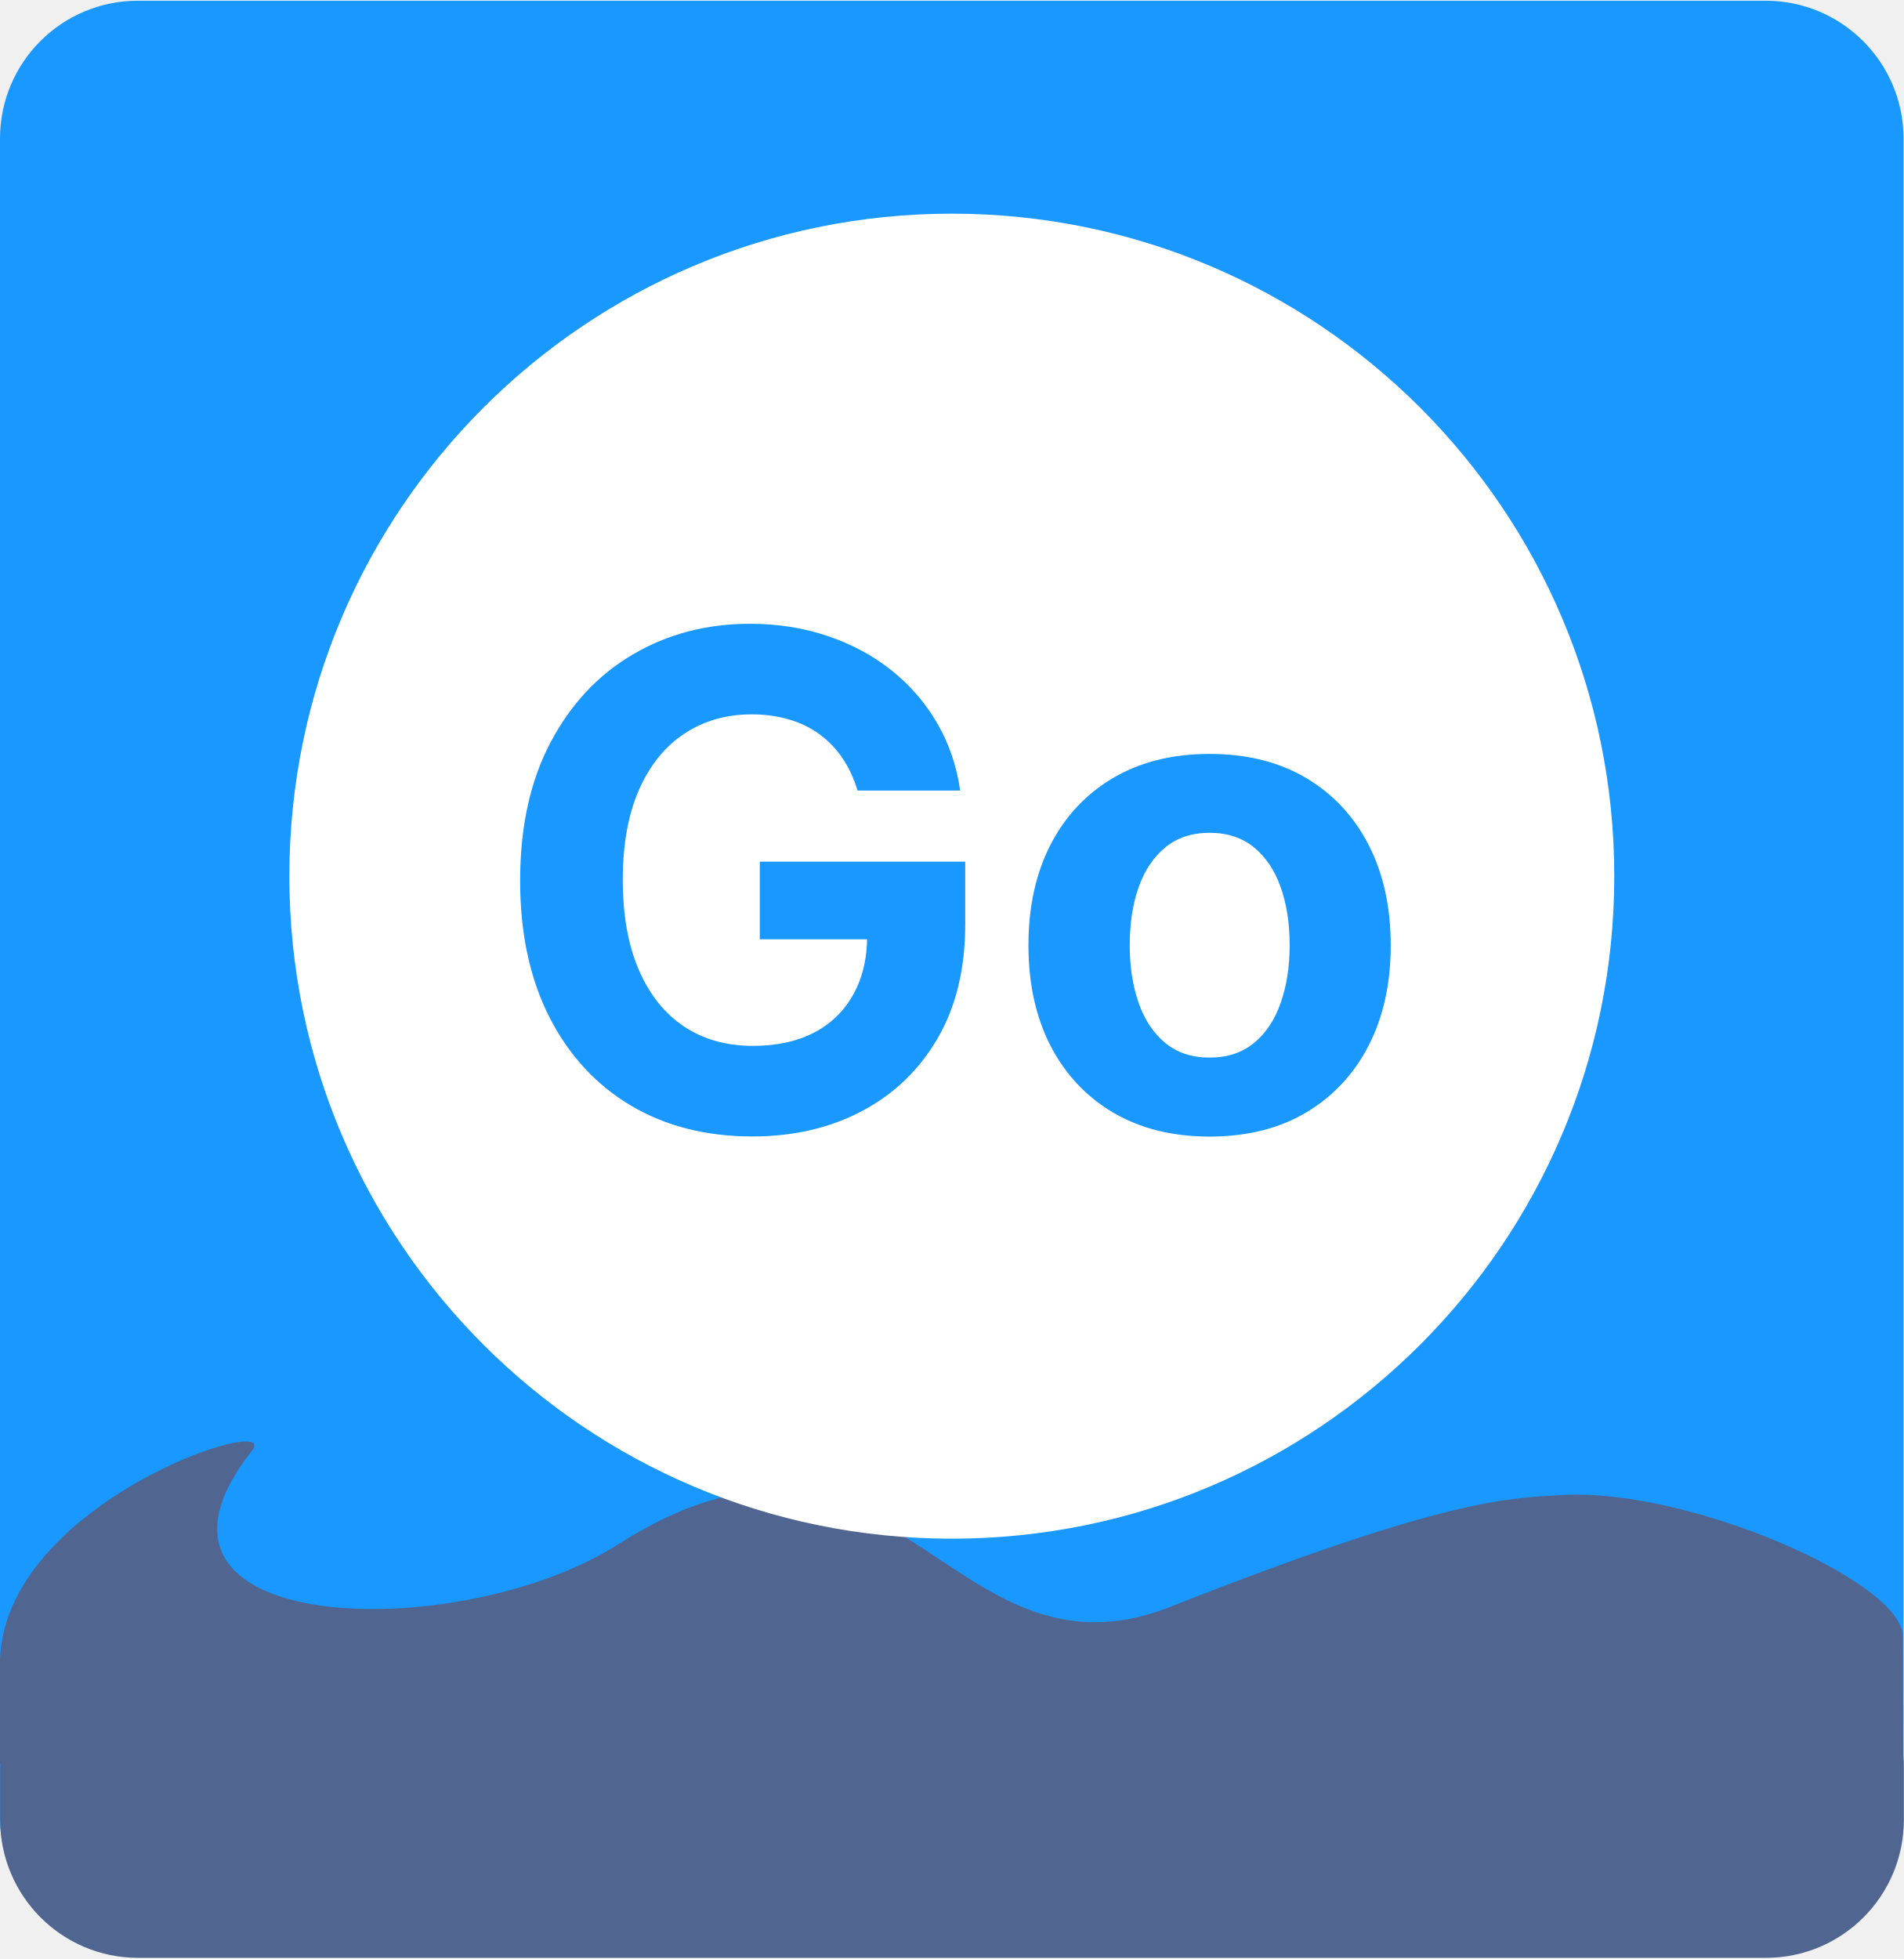
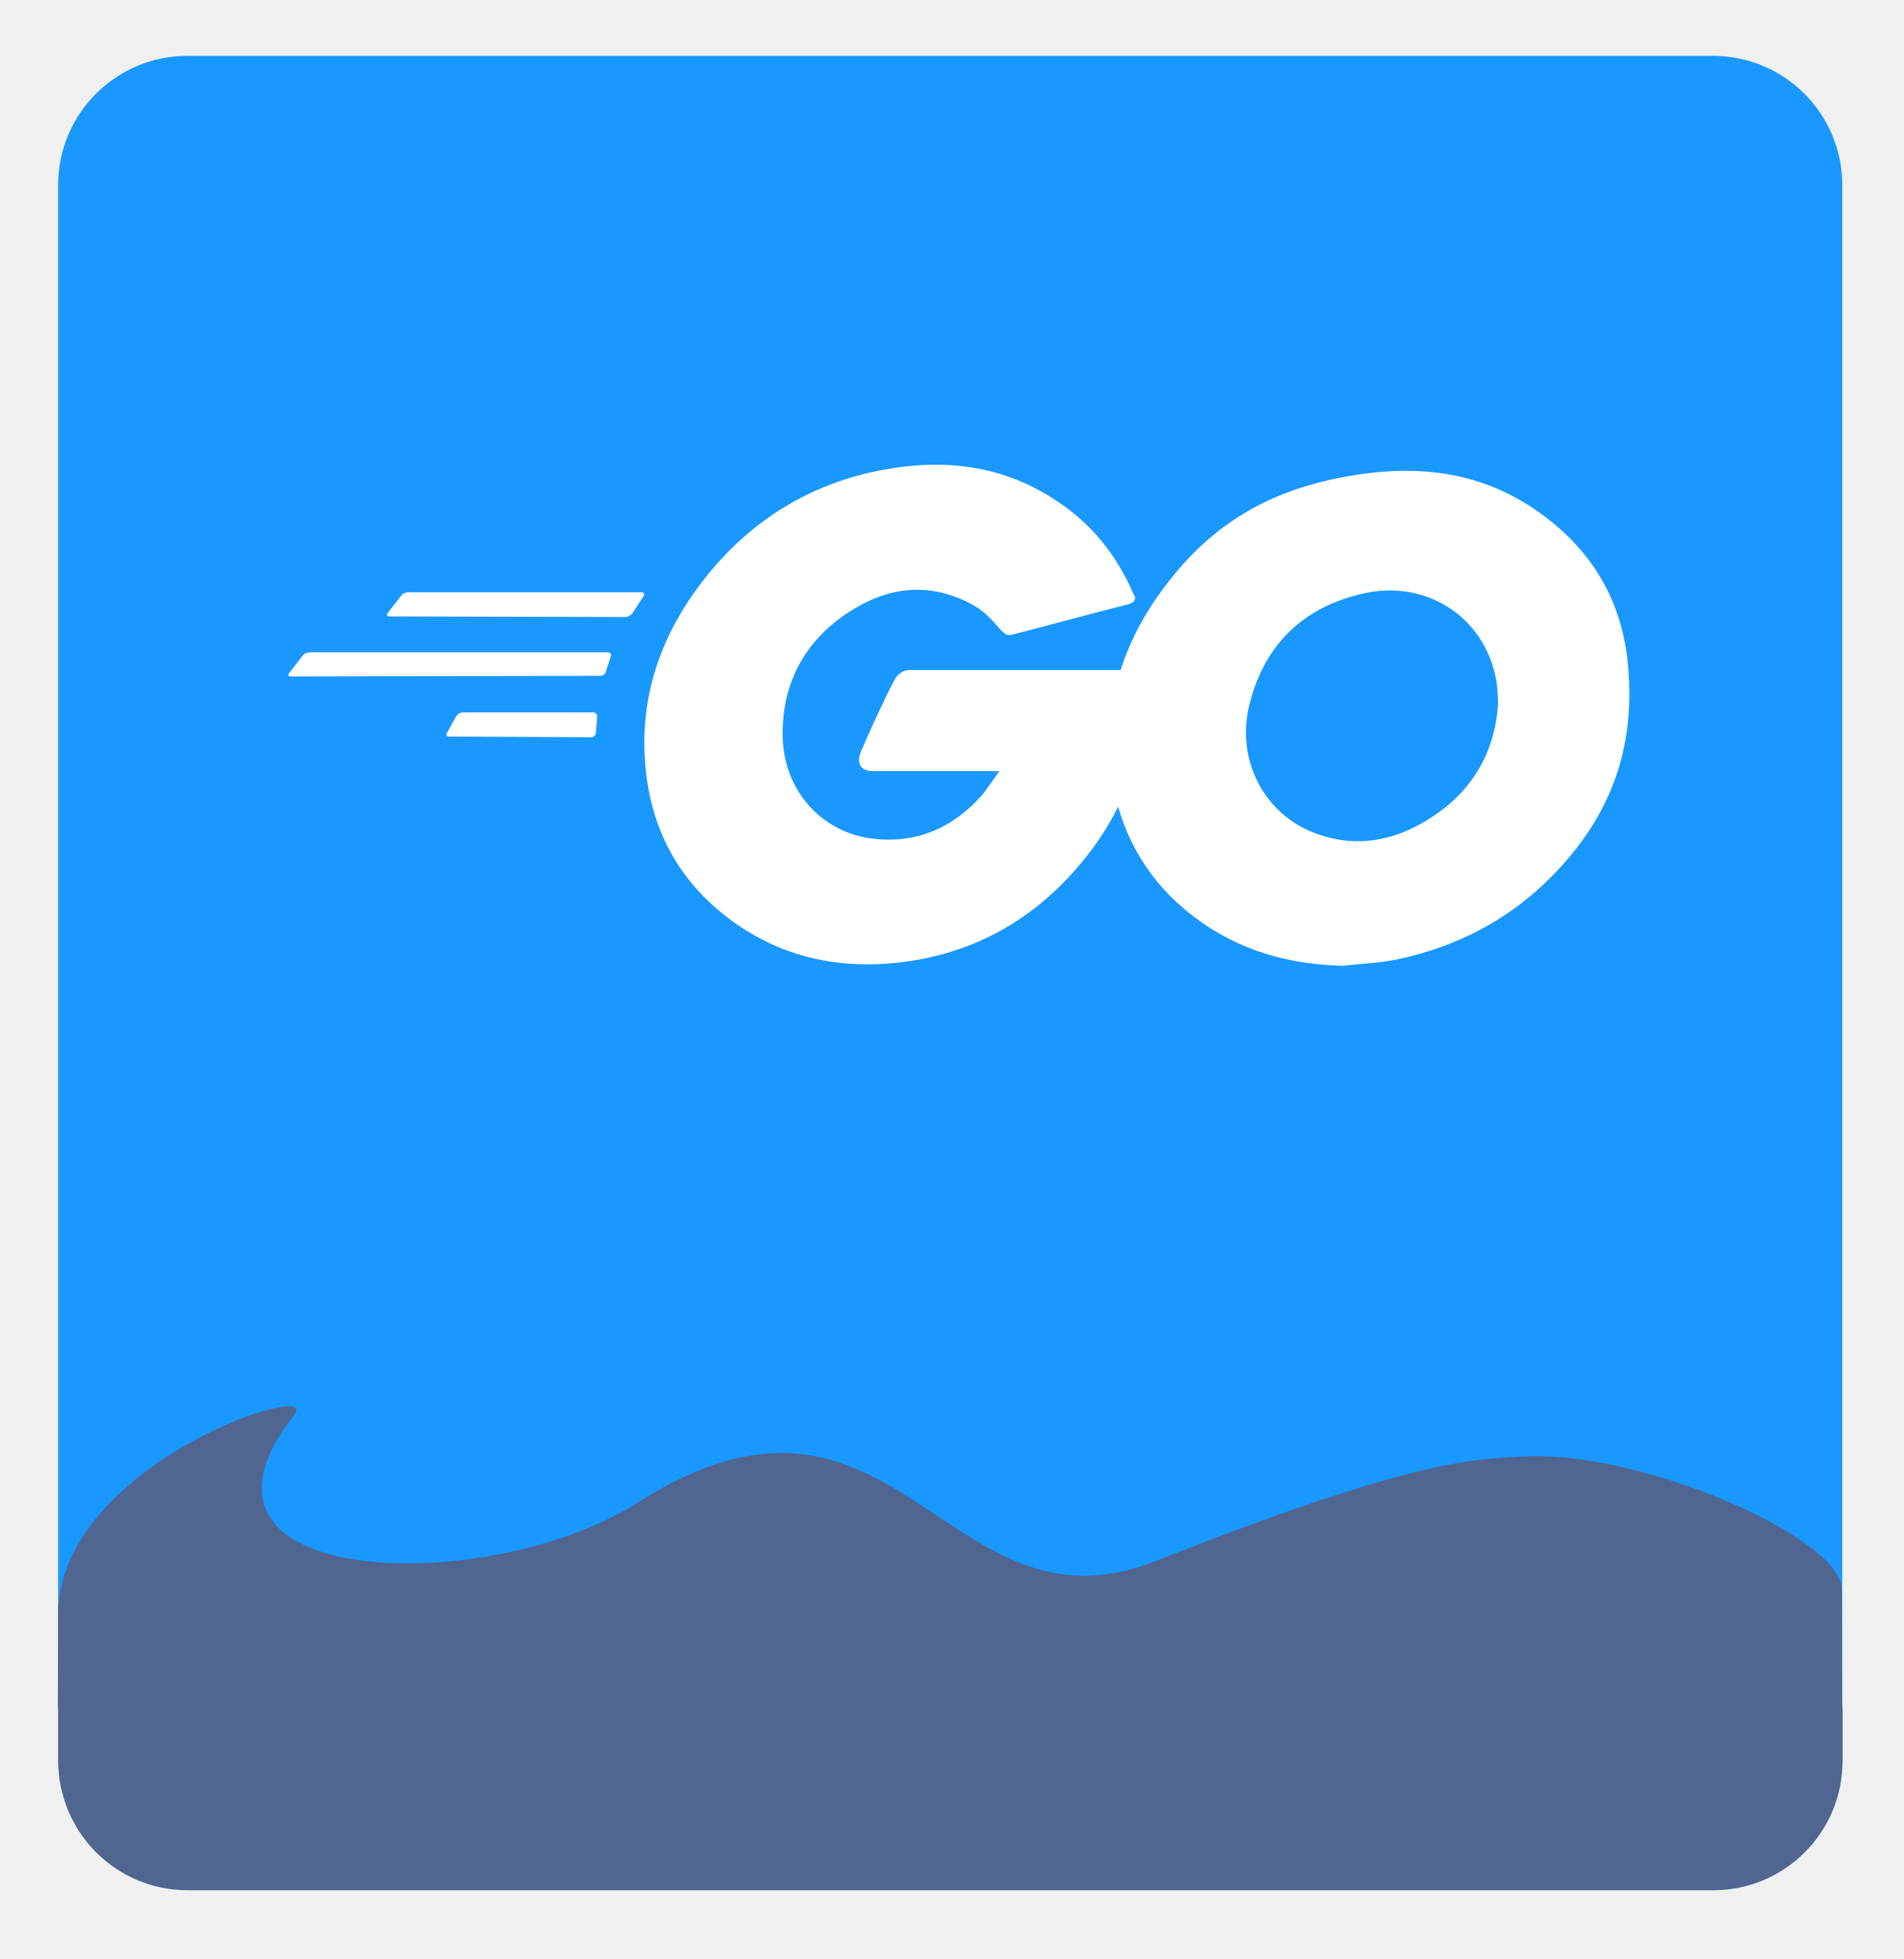
- <svg xmlns="http://www.w3.org/2000/svg" width="242" height="249" viewBox="0 0 241.4 248.2" role="img" aria-labelledby="title desc">
-   <g>
-     <g transform="translate(-6.338517 -8.104203)">
-       <rect width="241.368" height="247.861" x="6.339" y="8.104" ry="17.481" fill="#1998ff" />
-       <rect width="241.38" height="41.469" x="6.364" y="214.779" ry="17.481" fill="#506690" />
-       <path d="m 247.672,230.819 -0.048,-15.321 c -0.022,-6.983 -27.353,-18.917 -43.362,-17.924 -6.68,0.415 -14.538,0.363 -49.531,14.169 -28.355,11.187 -34.962,-30.265 -70.015,-7.922 -20.263,12.916 -65.029,11.749 -46.402,-11.919 3.864,-4.91 -31.952,6.602 -31.988,27.107 l -0.022,12.599" fill="#506690" />
-     </g>
-     <circle cx="120.69" cy="111" r="84" fill="#ffffff" />
-     <path d="M95.391 144 C89.535 144 84.398 142.695 79.984 140.078 C75.578 137.453 72.133 133.715 69.656 128.859 C67.188 123.996 65.953 118.234 65.953 111.578 C65.953 104.734 67.238 98.887 69.812 94.031 C72.383 89.168 75.867 85.449 80.266 82.875 C84.66 80.293 89.602 79 95.094 79 C98.613 79 101.895 79.516 104.938 80.547 C107.977 81.57 110.68 83.023 113.047 84.906 C115.41 86.793 117.336 89.023 118.828 91.594 C120.328 94.168 121.301 97.016 121.75 100.141 L108.734 100.141 C108.285 98.633 107.66 97.281 106.859 96.094 C106.066 94.898 105.102 93.883 103.969 93.047 C102.832 92.203 101.535 91.57 100.078 91.141 C98.629 90.703 97.035 90.484 95.297 90.484 C92.078 90.484 89.234 91.305 86.766 92.938 C84.305 94.562 82.391 96.938 81.016 100.062 C79.648 103.188 78.969 106.984 78.969 111.453 C78.969 115.934 79.645 119.742 81 122.875 C82.352 126.012 84.258 128.402 86.719 130.047 C89.188 131.695 92.102 132.516 95.469 132.516 C98.488 132.516 101.078 131.953 103.234 130.828 C105.391 129.695 107.047 128.078 108.203 125.984 C109.367 123.891 109.953 121.438 109.953 118.625 L112.641 119 L96.344 119 L96.344 109.156 L122.391 109.156 L122.391 117.125 C122.391 122.719 121.227 127.523 118.906 131.531 C116.582 135.531 113.391 138.609 109.328 140.766 C105.266 142.922 100.617 144 95.391 144 Z M153.375 144.016 C148.664 144.016 144.586 143 141.141 140.969 C137.703 138.93 135.051 136.094 133.188 132.469 C131.332 128.836 130.406 124.605 130.406 119.781 C130.406 114.918 131.332 110.672 133.188 107.047 C135.051 103.414 137.703 100.578 141.141 98.547 C144.586 96.516 148.664 95.5 153.375 95.5 C158.102 95.5 162.18 96.516 165.609 98.547 C169.035 100.578 171.68 103.414 173.547 107.047 C175.41 110.672 176.344 114.918 176.344 119.781 C176.344 124.605 175.41 128.836 173.547 132.469 C171.68 136.094 169.035 138.93 165.609 140.969 C162.18 143 158.102 144.016 153.375 144.016 Z M153.375 134 C155.613 134 157.488 133.387 159 132.156 C160.508 130.918 161.641 129.219 162.391 127.062 C163.148 124.898 163.531 122.461 163.531 119.75 C163.531 116.992 163.148 114.543 162.391 112.406 C161.641 110.262 160.508 108.574 159 107.344 C157.488 106.117 155.613 105.5 153.375 105.5 C151.133 105.5 149.266 106.117 147.766 107.344 C146.266 108.574 145.133 110.262 144.375 112.406 C143.625 114.543 143.25 116.992 143.25 119.75 C143.25 122.461 143.625 124.898 144.375 127.062 C145.133 129.219 146.266 130.918 147.766 132.156 C149.266 133.387 151.133 134 153.375 134 Z M180 143" fill="#1998ff" />
+ <svg xmlns="http://www.w3.org/2000/svg" width="242" height="249" viewBox="0 0 68 70.115" role="img" aria-labelledby="logo-title logo-description">
+   <g style="clip-rule:evenodd;fill-rule:evenodd;image-rendering:optimizeQuality;shape-rendering:geometricPrecision;text-rendering:geometricPrecision" transform="translate(.332 -.144)scale(.26458)">
+     <rect width="241.368" height="247.861" x="6.339" y="8.104" ry="17.481" style="fill:#1998ff;fill-opacity:1;stroke-width:10.564;stroke-linecap:round;stroke-linejoin:bevel;stroke-dasharray:none;paint-order:markers fill stroke" />
+     <rect width="241.38" height="41.469" x="6.364" y="214.779" ry="17.481" style="clip-rule:evenodd;fill:#506690;fill-opacity:1;fill-rule:evenodd;stroke-width:10.564;stroke-linecap:round;stroke-linejoin:bevel;stroke-dasharray:none;paint-order:markers fill stroke;image-rendering:optimizeQuality;shape-rendering:geometricPrecision;text-rendering:geometricPrecision" />
+     <path d="m247.672 230.819-.048-15.321c-.022-6.983-27.353-18.917-43.361-17.924-6.68.415-14.539.363-49.531 14.17-28.355 11.186-34.962-30.266-70.016-7.922-20.263 12.916-65.029 11.749-46.402-11.919 3.864-4.91-31.952 6.602-31.988 27.107l-.023 12.599" style="fill:#506690;fill-opacity:1;stroke-width:10.564;stroke-linecap:round;stroke-linejoin:bevel;stroke-dasharray:none;paint-order:markers fill stroke;image-rendering:auto" />
  </g>
+   <path d="M1.811 10.231c-.047 0-.058-.023-.035-.059l.246-.315c.023-.035.081-.058.128-.058h4.172c.046 0 .058.035.035.07l-.199.303c-.023.036-.082.07-.117.07zM.047 11.306c-.047 0-.059-.023-.035-.058l.245-.316c.023-.035.082-.058.129-.058h5.328c.047 0 .07.035.058.07l-.093.28c-.012.047-.058.07-.105.07zm2.828 1.075c-.047 0-.059-.035-.035-.07l.163-.292c.023-.035.07-.07.117-.07h2.337c.047 0 .07.035.07.082l-.023.28c0 .047-.047.082-.082.082zm12.129-2.36c-.736.187-1.239.327-1.963.514-.176.046-.187.058-.34-.117-.174-.199-.303-.327-.548-.444-.737-.362-1.45-.257-2.115.175-.795.514-1.204 1.274-1.192 2.22.011.935.654 1.706 1.577 1.835.795.105 1.46-.175 1.987-.77.105-.13.198-.27.315-.434H10.47c-.245 0-.304-.152-.222-.35.152-.362.432-.97.596-1.274a.315.315 0 01.292-.187h4.253c-.023.316-.023.631-.07.947a4.983 4.983 0 01-.958 2.29c-.841 1.11-1.94 1.8-3.33 1.986-1.145.152-2.209-.07-3.143-.77-.865-.655-1.356-1.52-1.484-2.595-.152-1.274.222-2.419.993-3.424.83-1.086 1.928-1.776 3.272-2.02 1.098-.2 2.15-.07 3.096.571.62.41 1.063.97 1.356 1.648.07.105.023.164-.117.2m3.868 6.461c-1.064-.024-2.034-.328-2.852-1.029a3.665 3.665 0 01-1.262-2.255c-.21-1.32.152-2.489.947-3.529.853-1.122 1.881-1.706 3.272-1.95 1.192-.21 2.314-.095 3.33.595.923.63 1.496 1.484 1.648 2.605.198 1.578-.257 2.863-1.344 3.962-.771.783-1.718 1.273-2.805 1.495-.315.06-.63.07-.934.106zm2.78-4.72c-.011-.153-.011-.27-.034-.387-.21-1.157-1.274-1.81-2.384-1.554-1.087.245-1.788.935-2.045 2.033-.21.912.234 1.835 1.075 2.21.643.28 1.285.244 1.905-.07.923-.48 1.425-1.228 1.484-2.233z" fill="#fff" transform="translate(10.25 1.6) scale(2)" />
</svg>
